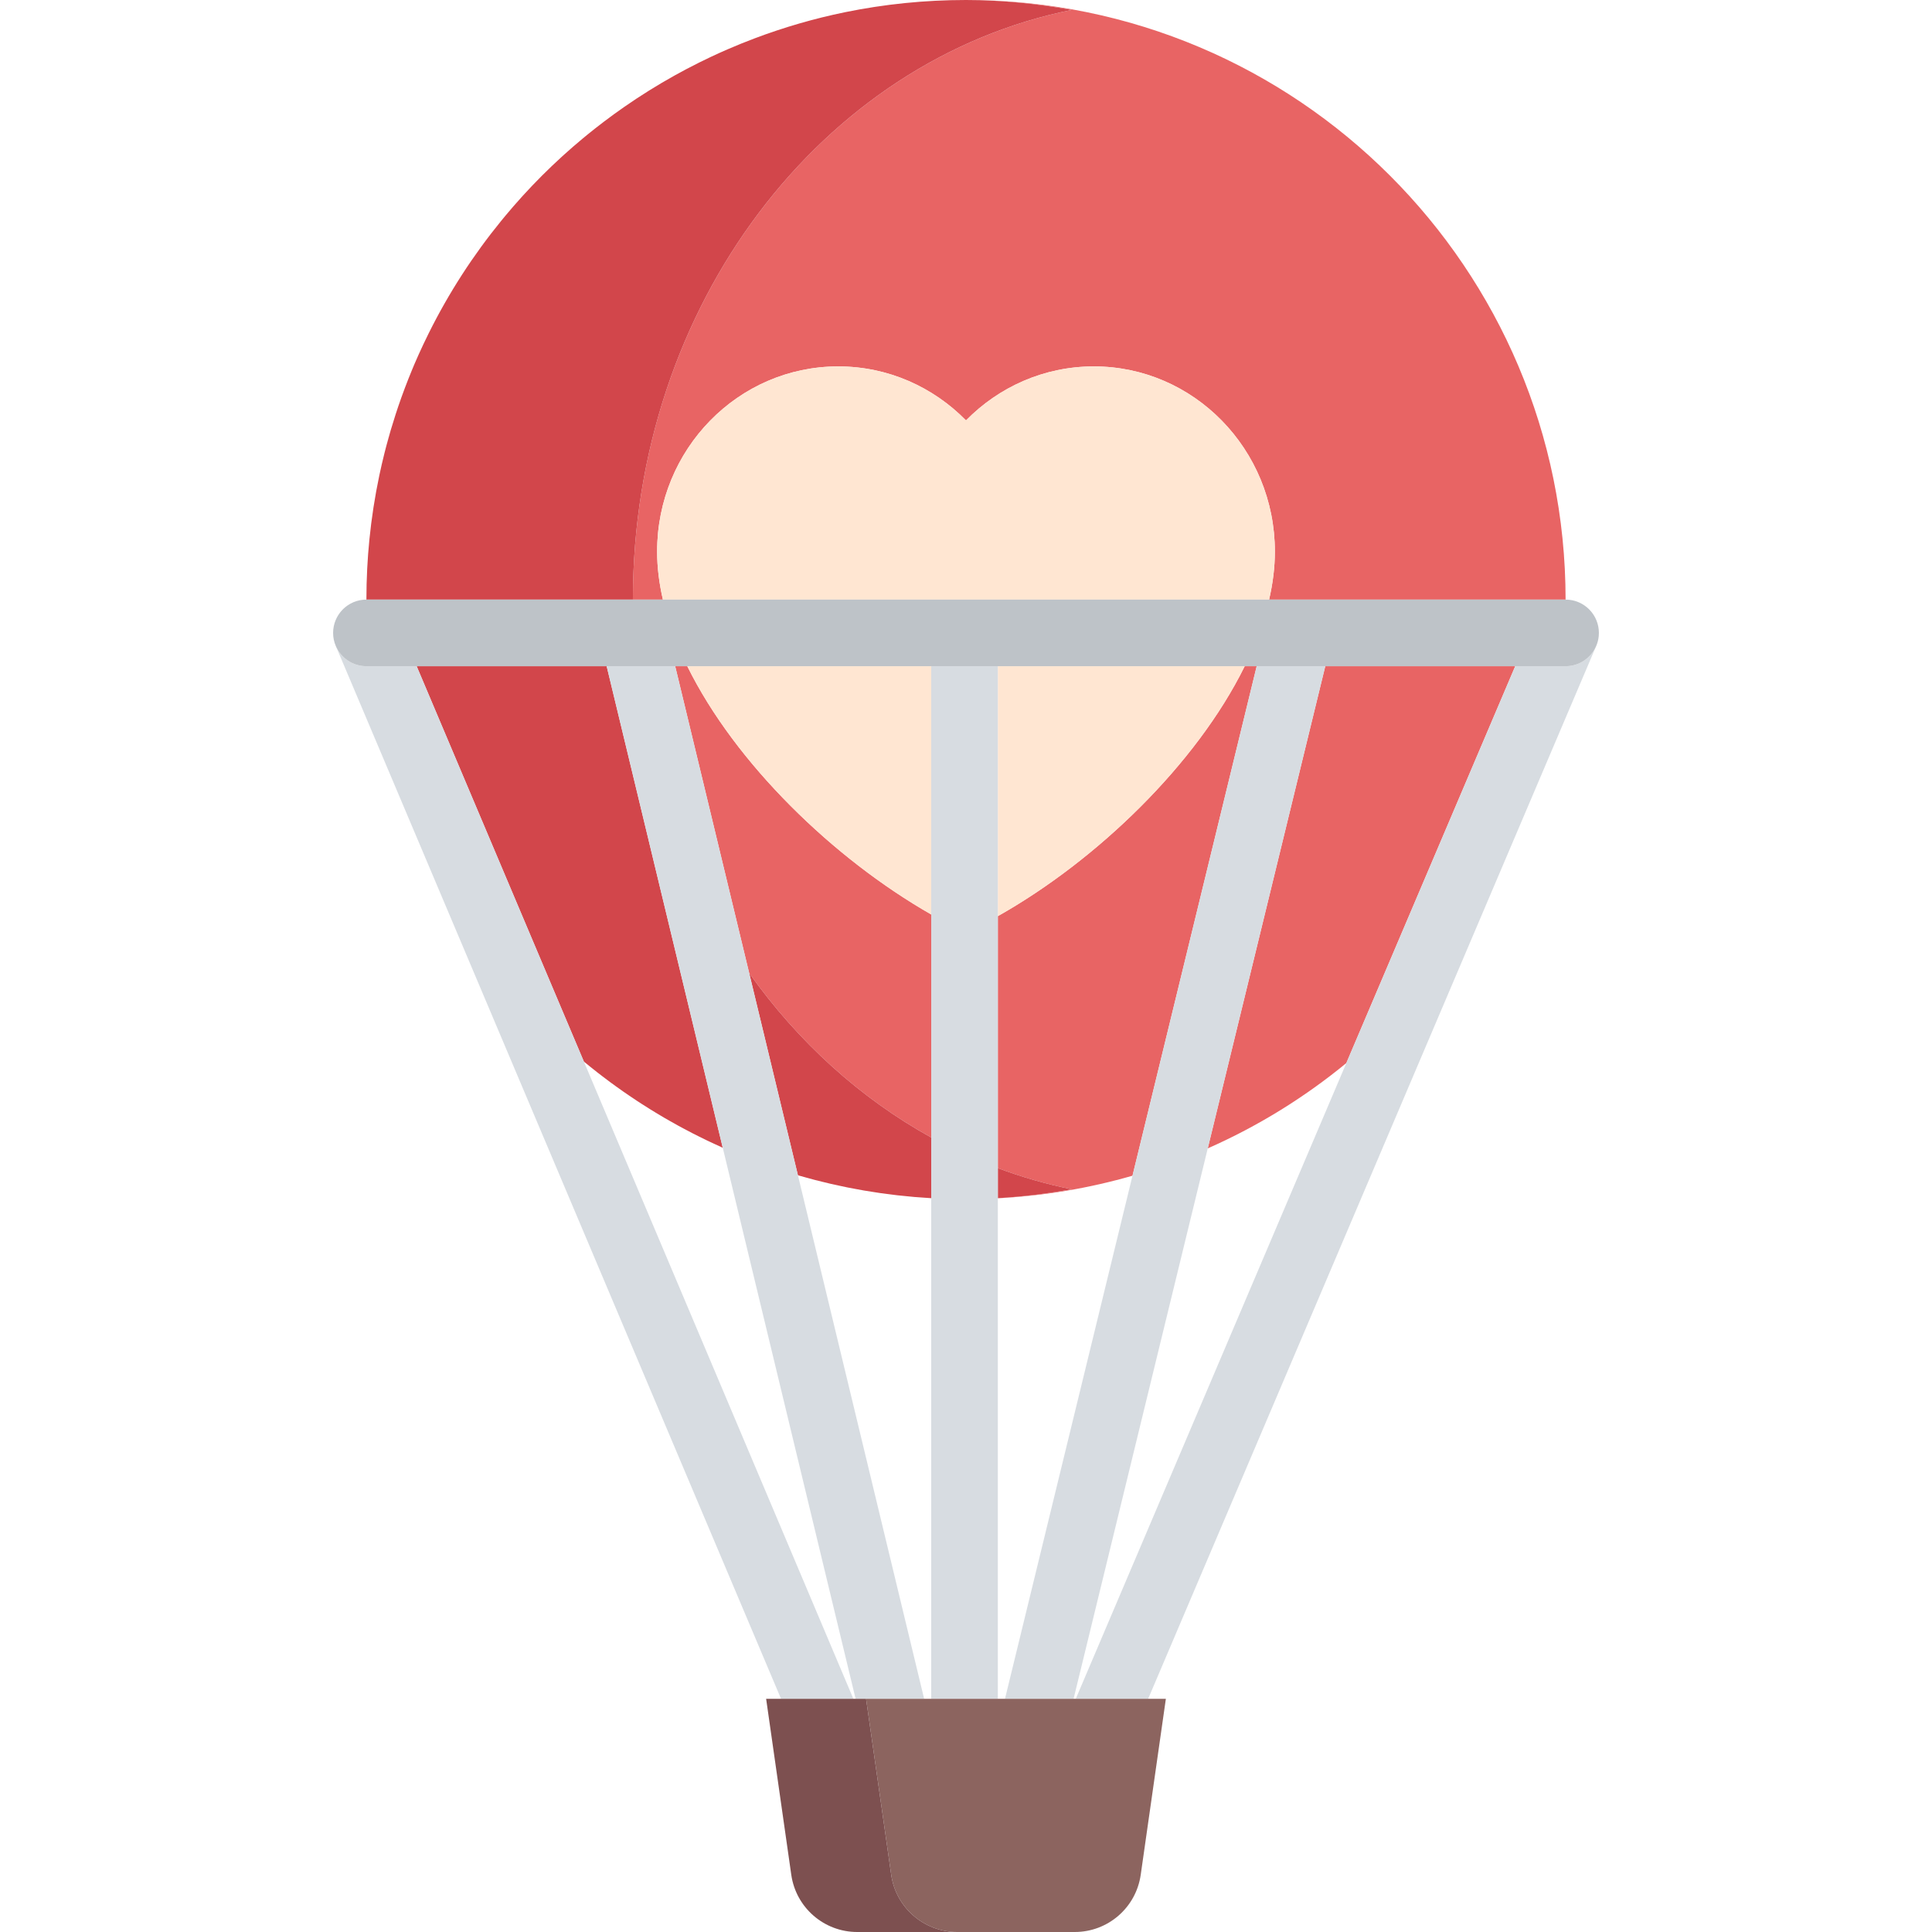
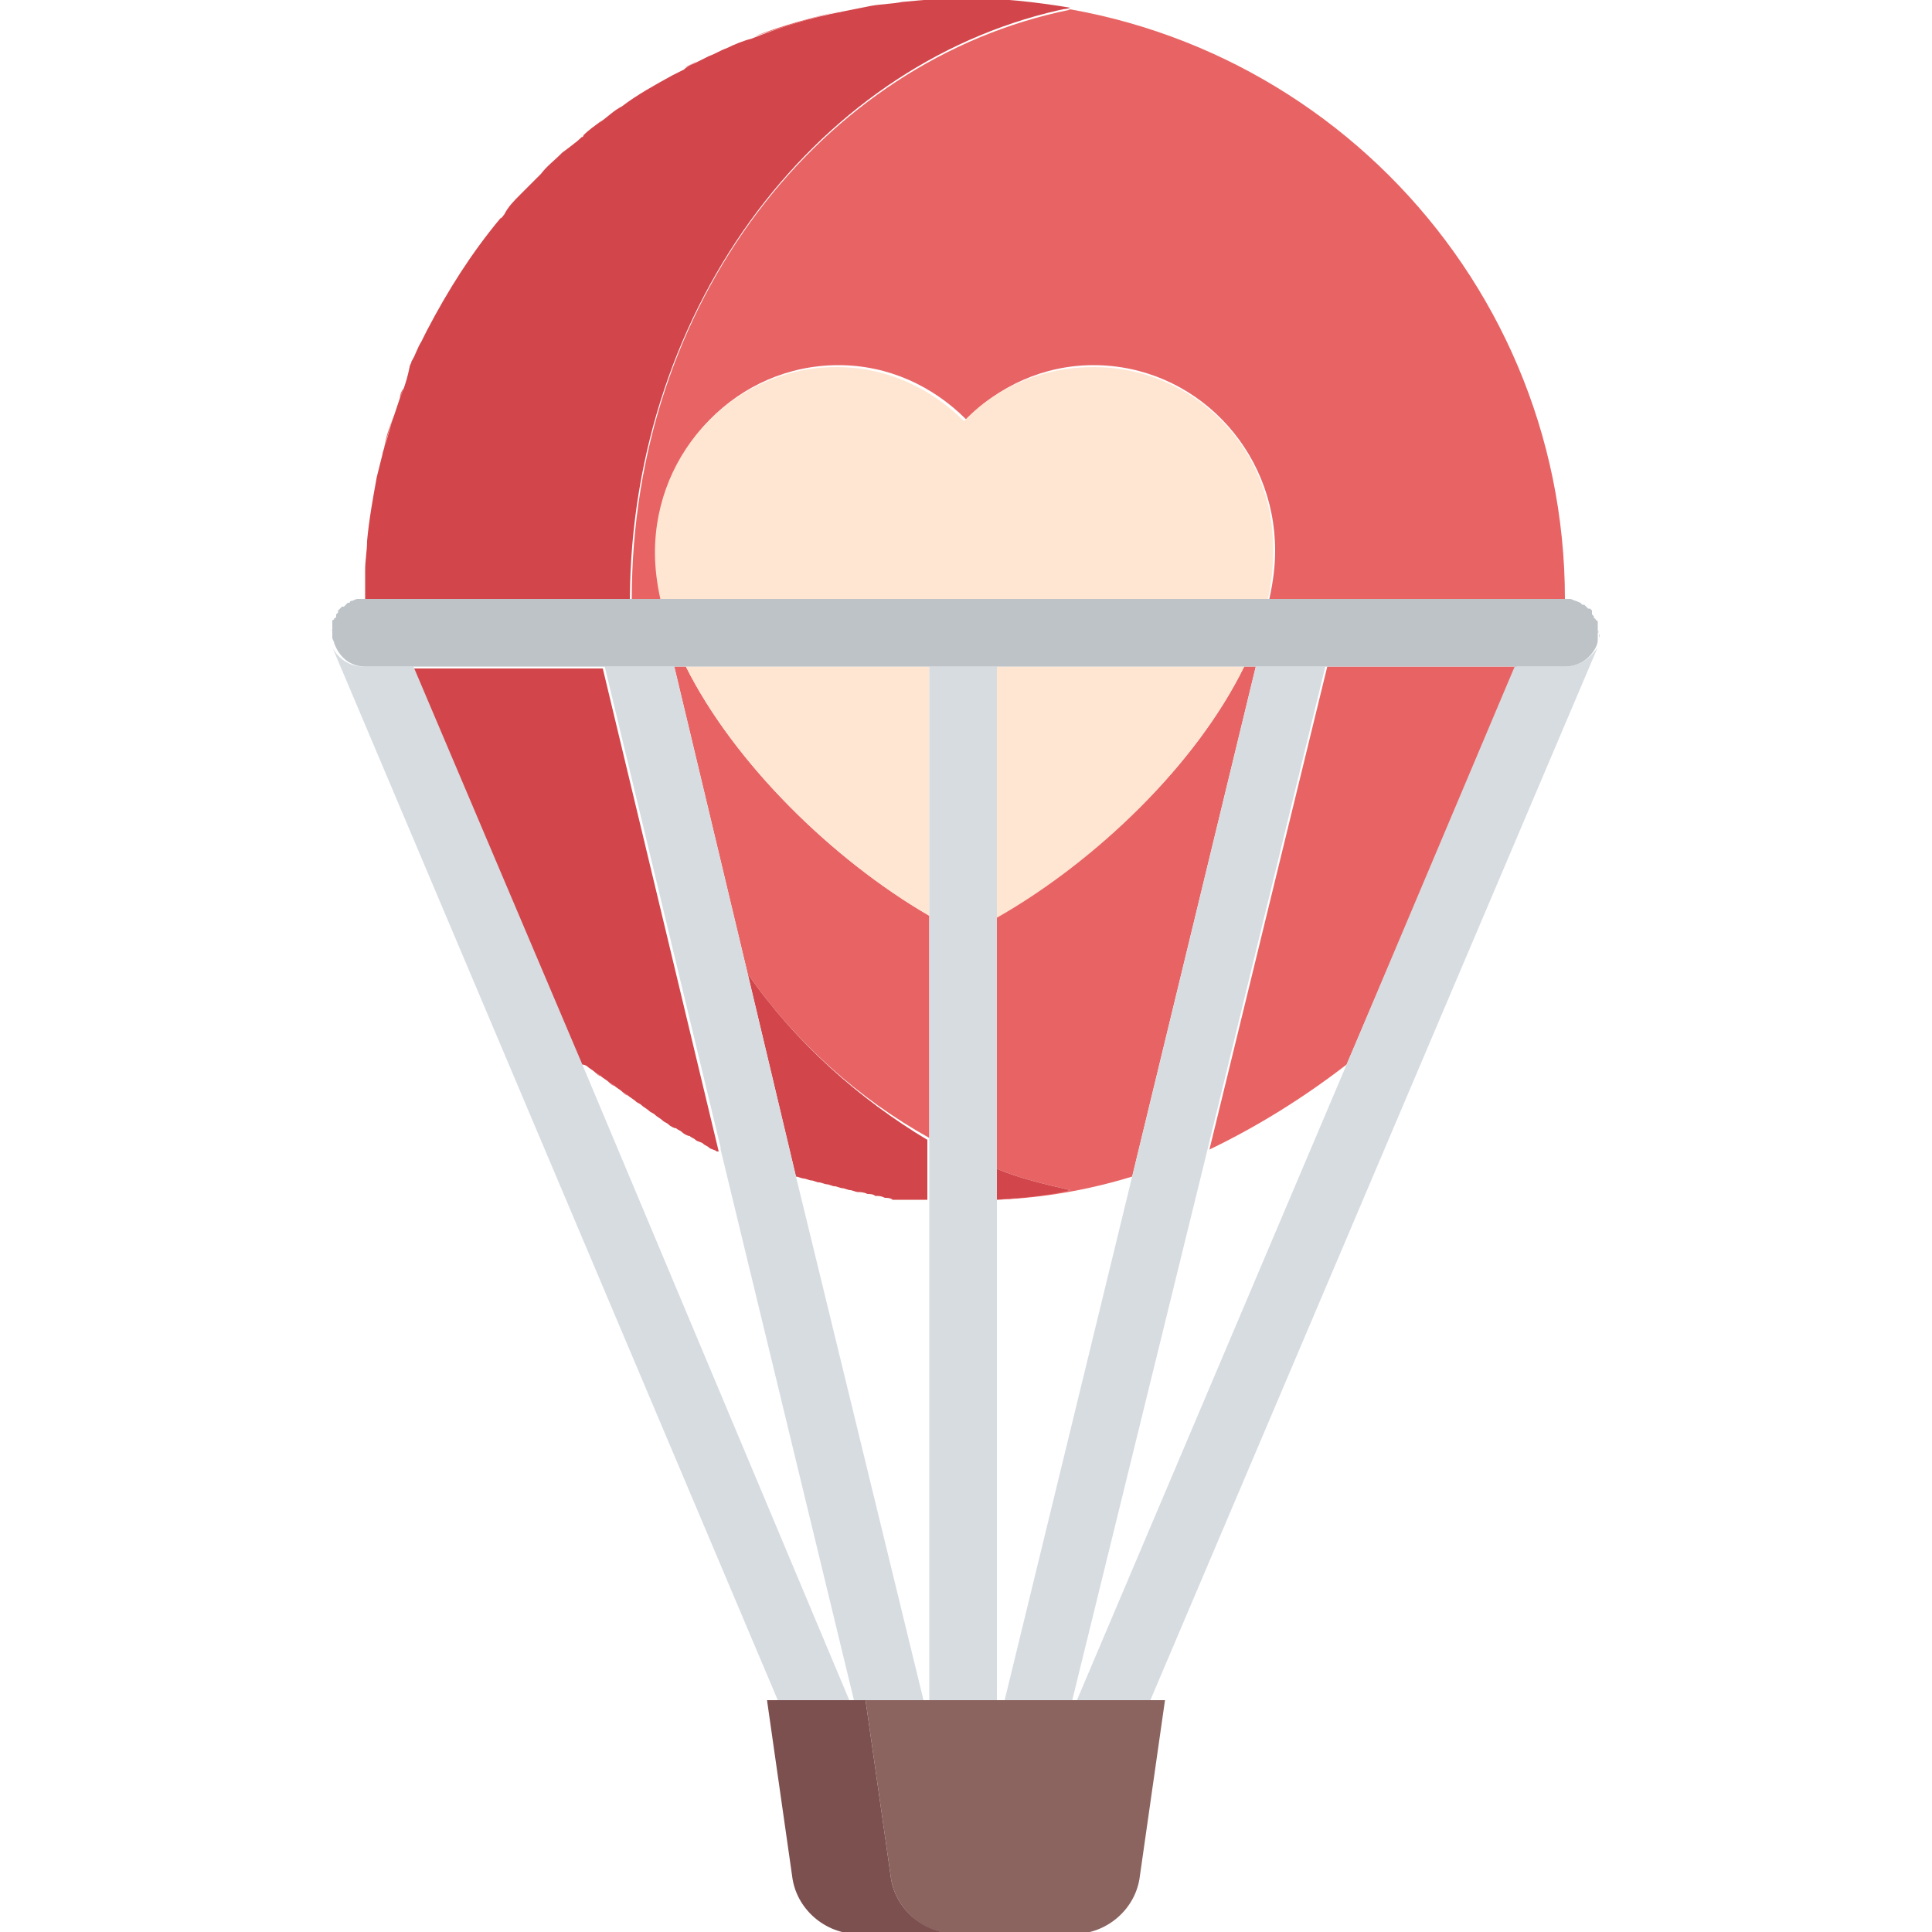
- <svg xmlns="http://www.w3.org/2000/svg" version="1.1" id="Capa_1" x="0px" y="0px" viewBox="0 0 464 464" style="enable-background:new 0 0 464 464;" xml:space="preserve">
+ <svg xmlns="http://www.w3.org/2000/svg" version="1.1" id="Calque_1" x="0px" y="0px" viewBox="0 0 100 100" style="enable-background:new 0 0 100 100;" xml:space="preserve">
+   <style type="text/css">
+ 	.st0{fill:#010002;}
+ 	.st1{fill:#E86464;}
+ 	.st2{fill:#FFE6D2;}
+ 	.st3{fill:#D2464B;}
+ 	.st4{fill:#D7DCE1;}
+ 	.st5{fill:#8C645F;}
+ 	.st6{fill:#7D5050;}
+ 	.st7{fill:#BEC3C8;}
+ </style>
  <g>
-     <path style="fill:#E86464;" d="M98.906,88.953c0.194-0.469,0.387-0.94,0.586-1.406C99.293,88.014,99.1,88.484,98.906,88.953z" />
-     <path style="fill:#E86464;" d="M96.392,95.471c0.27-0.755,0.547-1.506,0.83-2.255C96.939,93.965,96.662,94.716,96.392,95.471z" />
-     <path style="fill:#E86464;" d="M92.785,107.083c0.679-2.569,1.43-5.109,2.246-7.619C94.215,101.974,93.465,104.514,92.785,107.083z   " />
-     <path style="fill:#E86464;" d="M101.662,82.721c0.43-0.913,0.87-1.821,1.319-2.724C102.533,80.9,102.093,81.808,101.662,82.721z" />
-     <path style="fill:#E86464;" d="M91.092,114.217c0.378-1.799,0.791-3.585,1.236-5.359C91.882,110.632,91.47,112.418,91.092,114.217z   " />
-     <path style="fill:#E86464;" d="M125.117,47.506c0.155-0.172,0.31-0.345,0.466-0.516C125.427,47.161,125.273,47.334,125.117,47.506z   " />
-     <path style="fill:#E86464;" d="M120.359,53.053c0.309-0.379,0.619-0.757,0.932-1.133C120.978,52.296,120.668,52.674,120.359,53.053   z" />
-     <path style="fill:#E86464;" d="M130.119,42.236c0.02-0.02,0.039-0.04,0.058-0.06C130.157,42.196,130.138,42.217,130.119,42.236z" />
-     <path style="fill:#E86464;" d="M130.237,42.118c1.549-1.548,3.135-3.059,4.754-4.535C133.372,39.059,131.786,40.571,130.237,42.118   z" />
-     <path style="fill:#E86464;" d="M88.188,136.59c0.119-2.345,0.298-4.675,0.527-6.99C88.485,131.915,88.306,134.244,88.188,136.59z" />
-     <path style="fill:#E86464;" d="M193.706,282.837c-0.617-0.17-1.236-0.335-1.85-0.513   C192.47,282.502,193.089,282.667,193.706,282.837z" />
-     <path style="fill:#E86464;" d="M223.649,273.185V219.63c-23.427-13.384-47.053-36.233-58.584-59.63h-2.907l17.766,73.69   C191.671,250.218,206.591,263.769,223.649,273.185z" />
-     <path style="fill:#E86464;" d="M160.89,269.227c-0.475-0.271-0.952-0.54-1.424-0.815   C159.938,268.687,160.414,268.956,160.89,269.227z" />
-     <path style="fill:#E86464;" d="M164.32,271.118c-0.49-0.261-0.981-0.521-1.467-0.788   C163.339,270.597,163.83,270.856,164.32,271.118z" />
-     <path style="fill:#E86464;" d="M171.357,274.628c-0.522-0.243-1.045-0.483-1.563-0.731   C170.312,274.145,170.835,274.385,171.357,274.628z" />
-     <path style="fill:#E86464;" d="M201.546,284.758c-0.656-0.141-1.314-0.277-1.966-0.427   C200.232,284.481,200.89,284.617,201.546,284.758z" />
-     <path style="fill:#E86464;" d="M173.582,275.651l-0.002-0.007c-0.078-0.035-0.157-0.068-0.235-0.102   C173.424,275.577,173.503,275.615,173.582,275.651z" />
-     <path style="fill:#E86464;" d="M152,144c0.016,0,0.032,0,0.048,0h7.157c-0.903-3.902-1.387-7.763-1.387-11.538   c0-24.555,19.469-44.462,43.486-44.462c11.982,0,22.83,4.958,30.696,12.973C239.866,92.958,250.714,88,262.696,88   c24.017,0,43.486,19.906,43.486,44.462c0,3.776-0.483,7.636-1.387,11.538h71.082c0.041-0.001,0.082-0.006,0.123-0.006   C375.997,64.468,311.527,0,232,0c8.687,0,17.149,0.901,25.412,2.375C197.512,14.395,152,73.157,152,144z" />
-     <path style="fill:#E86464;" d="M197.604,283.851c-0.636-0.156-1.275-0.307-1.908-0.471   C196.33,283.544,196.968,283.695,197.604,283.851z" />
-     <path style="fill:#E86464;" d="M167.809,272.919c-0.505-0.252-1.011-0.502-1.513-0.76   C166.798,272.417,167.304,272.667,167.809,272.919z" />
-     <path style="fill:#E86464;" d="M135.506,37.117c1.445-1.305,2.917-2.58,4.415-3.827C138.424,34.537,136.951,35.812,135.506,37.117z   " />
-     <path style="fill:#E86464;" d="M205.533,285.558c-0.677-0.126-1.355-0.246-2.028-0.381   C204.178,285.312,204.857,285.432,205.533,285.558z" />
-     <path style="fill:#E86464;" d="M141.596,256.069c-0.393-0.318-0.787-0.636-1.177-0.958   C140.809,255.433,141.203,255.751,141.596,256.069z" />
-     <path style="fill:#E86464;" d="M144.652,258.47c-0.407-0.312-0.815-0.623-1.219-0.938   C143.837,257.847,144.244,258.158,144.652,258.47z" />
-     <path style="fill:#E86464;" d="M157.521,267.248c-0.463-0.28-0.926-0.559-1.385-0.844   C156.595,266.689,157.058,266.968,157.521,267.248z" />
-     <path style="fill:#E86464;" d="M222.007,287.644c-0.808-0.055-1.617-0.105-2.421-0.174   C220.39,287.54,221.199,287.589,222.007,287.644z" />
-     <path style="fill:#E86464;" d="M323.341,255.312L363.903,160h-45.617l-28.228,115.803   C302.109,270.486,313.294,263.568,323.341,255.312z" />
-     <path style="fill:#E86464;" d="M217.775,287.292c-0.755-0.074-1.511-0.142-2.263-0.228   C216.264,287.15,217.02,287.218,217.775,287.292z" />
-     <path style="fill:#E86464;" d="M147.771,260.788c-0.419-0.303-0.839-0.606-1.255-0.913   C146.932,260.182,147.351,260.485,147.771,260.788z" />
-     <path style="fill:#E86464;" d="M154.206,265.178c-0.446-0.287-0.893-0.573-1.336-0.865   C153.313,264.605,153.76,264.891,154.206,265.178z" />
-     <path style="fill:#E86464;" d="M150.955,263.024c-0.432-0.295-0.864-0.589-1.293-0.888   C150.09,262.435,150.523,262.729,150.955,263.024z" />
-     <path style="fill:#E86464;" d="M239.649,220.026v60.521c5.752,2.148,11.682,3.858,17.763,5.078   c-5.818,1.038-11.738,1.783-17.763,2.138v0.02c11.164-0.585,21.991-2.433,32.338-5.419L301.814,160h-2.879   C287.289,183.632,263.304,206.701,239.649,220.026z" />
-     <path style="fill:#E86464;" d="M210.07,1.659c2.383-0.364,4.786-0.67,7.207-0.916C214.857,0.989,212.454,1.295,210.07,1.659z" />
-     <path style="fill:#E86464;" d="M181.238,9.213c7.005-2.64,14.265-4.758,21.741-6.288C195.503,4.455,188.243,6.574,181.238,9.213z" />
-     <path style="fill:#E86464;" d="M164.818,16.612c1.052-0.556,2.112-1.099,3.18-1.63C166.93,15.512,165.87,16.055,164.818,16.612z" />
-     <path style="fill:#E86464;" d="M149.901,25.693c3.904-2.714,7.948-5.24,12.121-7.564C157.849,20.454,153.805,22.979,149.901,25.693   z" />
-     <path style="fill:#E86464;" d="M170.722,13.662c1.313-0.618,2.637-1.217,3.971-1.797C173.358,12.445,172.035,13.044,170.722,13.662   z" />
-     <path style="fill:#E86464;" d="M213.632,286.825c-0.72-0.092-1.442-0.177-2.158-0.279   C212.19,286.648,212.912,286.733,213.632,286.825z" />
-     <path style="fill:#E86464;" d="M141.054,32.358c1.299-1.059,2.617-2.096,3.953-3.11C143.671,30.263,142.353,31.299,141.054,32.358z   " />
-     <path style="fill:#E86464;" d="M209.556,286.246c-0.696-0.109-1.394-0.212-2.087-0.331   C208.162,286.035,208.86,286.137,209.556,286.246z" />
-     <path style="fill:#FFE6D2;" d="M298.935,160h-59.287v60.026C263.304,206.701,287.289,183.632,298.935,160z" />
-     <path style="fill:#FFE6D2;" d="M223.649,219.63V160h-58.584C176.596,183.398,200.222,206.247,223.649,219.63z" />
-     <path style="fill:#FFE6D2;" d="M262.696,88c-11.982,0-22.83,4.958-30.696,12.973C224.135,92.958,213.287,88,201.304,88   c-24.017,0-43.486,19.906-43.486,44.462c0,3.776,0.483,7.636,1.387,11.538h145.59c0.903-3.902,1.387-7.763,1.387-11.538   C306.182,107.906,286.713,88,262.696,88z" />
-     <path style="fill:#D2464B;" d="M179.924,233.69l11.711,48.573c0.073,0.021,0.148,0.04,0.221,0.061   c0.614,0.178,1.233,0.343,1.85,0.513c0.663,0.182,1.324,0.37,1.991,0.543c0.633,0.165,1.271,0.315,1.908,0.471   c0.658,0.161,1.314,0.328,1.975,0.48c0.653,0.15,1.311,0.286,1.966,0.427c0.653,0.141,1.303,0.287,1.959,0.419   c0.673,0.135,1.352,0.255,2.028,0.381c0.645,0.12,1.288,0.246,1.936,0.358c0.693,0.119,1.391,0.222,2.087,0.331   c0.639,0.1,1.275,0.207,1.917,0.299c0.716,0.102,1.438,0.188,2.158,0.279c0.627,0.08,1.251,0.168,1.881,0.24   c0.751,0.086,1.508,0.154,2.263,0.228c0.604,0.059,1.205,0.127,1.811,0.179c0.804,0.069,1.613,0.118,2.421,0.174   c0.548,0.038,1.093,0.086,1.642,0.117v-14.576C206.591,263.769,191.671,250.218,179.924,233.69z" />
-     <path style="fill:#D2464B;" d="M239.649,280.547v7.216c6.025-0.355,11.945-1.1,17.763-2.138   C251.331,284.405,245.401,282.695,239.649,280.547z" />
-     <path style="fill:#D2464B;" d="M141.596,256.069c0.609,0.492,1.22,0.981,1.837,1.463c0.404,0.316,0.811,0.627,1.219,0.938   c0.618,0.472,1.238,0.942,1.864,1.405c0.416,0.307,0.836,0.61,1.255,0.913c0.627,0.453,1.256,0.905,1.891,1.348   c0.429,0.299,0.861,0.593,1.293,0.888c0.636,0.434,1.272,0.865,1.915,1.289c0.443,0.292,0.89,0.578,1.336,0.865   c0.641,0.412,1.282,0.823,1.93,1.225c0.459,0.285,0.922,0.564,1.385,0.844c0.646,0.391,1.293,0.782,1.945,1.163   c0.472,0.276,0.948,0.545,1.424,0.815c0.652,0.371,1.305,0.742,1.963,1.103c0.487,0.267,0.978,0.526,1.467,0.788   c0.657,0.35,1.313,0.701,1.976,1.042c0.502,0.258,1.008,0.508,1.513,0.76c0.66,0.329,1.319,0.659,1.984,0.978   c0.518,0.249,1.041,0.489,1.563,0.731c0.661,0.308,1.322,0.616,1.988,0.914c0.078,0.035,0.157,0.067,0.235,0.102L145.7,160h-45.631   l40.157,94.954c0.064,0.053,0.129,0.105,0.194,0.158C140.809,255.433,141.203,255.751,141.596,256.069z" />
-     <path style="fill:#D2464B;" d="M151.69,144c0.104-0.005,0.207,0,0.31,0c0-70.843,45.512-129.605,105.412-141.625   C249.149,0.901,240.687,0,232,0c-4.971,0-9.882,0.252-14.723,0.743c-2.42,0.246-4.823,0.552-7.207,0.916s-4.748,0.787-7.091,1.266   c-7.476,1.53-14.736,3.648-21.741,6.288c-2.208,0.832-4.39,1.717-6.545,2.652c-1.334,0.579-2.658,1.178-3.971,1.797   c-0.914,0.43-1.821,0.87-2.724,1.319c-1.068,0.531-2.128,1.074-3.18,1.63c-0.938,0.496-1.87,1.001-2.796,1.517   c-4.172,2.325-8.217,4.85-12.121,7.564c-1.657,1.152-3.289,2.336-4.894,3.555c-1.336,1.014-2.654,2.051-3.953,3.11   c-0.379,0.309-0.757,0.619-1.133,0.932c-1.497,1.247-2.97,2.522-4.415,3.827c-0.172,0.155-0.345,0.31-0.516,0.466   c-1.618,1.476-3.204,2.987-4.754,4.535c-0.02,0.02-0.04,0.039-0.06,0.058c-0.02,0.02-0.039,0.04-0.058,0.06   c-1.548,1.549-3.059,3.135-4.535,4.754c-0.156,0.171-0.311,0.344-0.466,0.516c-1.305,1.445-2.58,2.917-3.827,4.415   c-0.313,0.376-0.623,0.754-0.932,1.133c-6.743,8.268-12.583,17.299-17.377,26.944c-0.449,0.903-0.889,1.811-1.319,2.724   c-0.751,1.594-1.477,3.201-2.17,4.826c-0.199,0.467-0.392,0.937-0.586,1.406c-0.584,1.41-1.145,2.831-1.684,4.263   c-0.282,0.749-0.56,1.5-0.83,2.255c-0.473,1.322-0.926,2.653-1.361,3.993c-0.816,2.51-1.566,5.05-2.246,7.619   c-0.156,0.59-0.309,1.182-0.458,1.775c-0.445,1.774-0.857,3.56-1.236,5.359c-1.059,5.036-1.859,10.168-2.377,15.383   c-0.23,2.314-0.408,4.644-0.527,6.99c-0.124,2.453-0.187,4.922-0.187,7.406c0.026,0,0.051,0.003,0.077,0.004H151.69z" />
-     <polygon style="fill:#D7DCE1;" points="239.649,287.763 239.649,280.547 239.649,220.026 239.649,160 223.649,160 223.649,219.63    223.649,273.185 223.649,287.761 223.649,408 239.649,408 239.649,287.783  " />
-     <polygon style="fill:#D7DCE1;" points="179.924,233.69 162.158,160 145.7,160 173.581,275.644 173.582,275.651 205.49,408 208,408    221.949,408 191.635,282.263  " />
-     <path style="fill:#D7DCE1;" d="M151.69,144h0.358c-0.016,0-0.032-0.001-0.048,0C151.897,144,151.794,143.995,151.69,144z" />
-     <polygon style="fill:#D7DCE1;" points="318.286,160 301.814,160 271.987,282.364 241.362,408 257.835,408 290.059,275.803  " />
-     <path style="fill:#D7DCE1;" d="M80.539,149.13c0.02-0.052,0.037-0.106,0.058-0.158C80.576,149.024,80.559,149.078,80.539,149.13z" />
-     <path style="fill:#D7DCE1;" d="M140.226,254.954L100.069,160H88c-3.291,0-6.115-1.987-7.344-4.827L187.58,408h17.371   L140.226,254.954z" />
-     <path style="fill:#D7DCE1;" d="M84.077,145.032c0.025-0.014,0.049-0.031,0.074-0.045C84.125,145.001,84.102,145.018,84.077,145.032   z" />
-     <path style="fill:#D7DCE1;" d="M80.158,153.585c-0.039-0.195-0.066-0.394-0.091-0.594   C80.093,153.189,80.118,153.387,80.158,153.585z" />
-     <path style="fill:#D7DCE1;" d="M80.288,149.901c0.018-0.068,0.032-0.137,0.052-0.203C80.32,149.765,80.306,149.833,80.288,149.901z   " />
-     <path style="fill:#D7DCE1;" d="M85.652,144.351c0.004-0.001,0.009-0.002,0.013-0.003C85.661,144.349,85.657,144.35,85.652,144.351z   " />
-     <path style="fill:#D7DCE1;" d="M80.041,151.199c-0.054,0.532-0.055,1.073,0.001,1.615C80.014,152.546,80,152.275,80,152   C80,151.729,80.014,151.462,80.041,151.199z" />
-     <path style="fill:#D7DCE1;" d="M80.837,148.452c0.031-0.062,0.057-0.125,0.089-0.186C80.894,148.327,80.868,148.391,80.837,148.452   z" />
-     <path style="fill:#D7DCE1;" d="M81.574,147.248c0.072-0.097,0.141-0.197,0.217-0.29C81.715,147.051,81.646,147.15,81.574,147.248z" />
-     <path style="fill:#D7DCE1;" d="M80.087,150.886c0.021-0.149,0.039-0.3,0.068-0.447C80.125,150.587,80.108,150.737,80.087,150.886z" />
-     <path style="fill:#D7DCE1;" d="M81.181,147.83c0.049-0.079,0.094-0.161,0.145-0.239C81.275,147.669,81.23,147.75,81.181,147.83z" />
-     <path style="fill:#D7DCE1;" d="M82.549,146.155c0.109-0.102,0.217-0.206,0.332-0.302C82.766,145.949,82.659,146.053,82.549,146.155   z" />
-     <path style="fill:#D7DCE1;" d="M83.192,145.616c0.1-0.076,0.198-0.155,0.302-0.226C83.389,145.461,83.292,145.541,83.192,145.616z" />
-     <path style="fill:#D7DCE1;" d="M82.024,146.694c0.095-0.107,0.188-0.216,0.289-0.318C82.212,146.478,82.119,146.586,82.024,146.694   z" />
-     <path style="fill:#D7DCE1;" d="M88.077,144c-0.026,0-0.051-0.004-0.077-0.004c-0.531,0-1.065,0.054-1.598,0.164   c0.516-0.104,1.05-0.16,1.598-0.16H88.077z" />
-     <path style="fill:#D7DCE1;" d="M380.517,145.398c0.098,0.067,0.191,0.142,0.286,0.214   C380.708,145.54,380.616,145.466,380.517,145.398z" />
-     <path style="fill:#D7DCE1;" d="M383.848,150.455c0.022,0.112,0.035,0.226,0.052,0.339   C383.882,150.681,383.87,150.567,383.848,150.455z" />
-     <path style="fill:#D7DCE1;" d="M383.408,148.984c0.022,0.054,0.039,0.11,0.06,0.164   C383.447,149.094,383.43,149.038,383.408,148.984z" />
-     <path style="fill:#D7DCE1;" d="M379.864,144.996c0.023,0.013,0.045,0.028,0.068,0.041   C379.909,145.024,379.888,145.009,379.864,144.996z" />
-     <path style="fill:#D7DCE1;" d="M384,152.002c0,0.274-0.014,0.545-0.041,0.812C383.987,152.542,384,152.272,384,152.002z" />
-     <path style="fill:#D7DCE1;" d="M383.664,149.712c0.019,0.063,0.032,0.129,0.05,0.193   C383.696,149.841,383.683,149.776,383.664,149.712z" />
-     <path style="fill:#D7DCE1;" d="M381.127,145.86c0.112,0.094,0.217,0.195,0.324,0.294   C381.344,146.055,381.239,145.954,381.127,145.86z" />
-     <path style="fill:#D7DCE1;" d="M382.679,147.6c0.053,0.08,0.099,0.164,0.149,0.246C382.779,147.764,382.732,147.68,382.679,147.6z" />
-     <path style="fill:#D7DCE1;" d="M381.694,146.382c0.101,0.102,0.194,0.211,0.289,0.318   C381.888,146.593,381.795,146.484,381.694,146.382z" />
-     <path style="fill:#D7DCE1;" d="M383.961,151.216c0.024,0.244,0.036,0.491,0.037,0.74   C383.997,151.708,383.985,151.461,383.961,151.216z" />
-     <path style="fill:#D7DCE1;" d="M376,160h-12.097l-40.562,95.312L258.361,408h17.385l107.587-252.804   C382.099,158.024,379.282,160,376,160z" />
-     <path style="fill:#D7DCE1;" d="M382.214,146.964c0.078,0.095,0.148,0.197,0.221,0.296   C382.362,147.16,382.291,147.06,382.214,146.964z" />
-     <path style="fill:#D7DCE1;" d="M383.079,148.277c0.033,0.063,0.062,0.13,0.093,0.194   C383.141,148.406,383.112,148.341,383.079,148.277z" />
-     <path style="fill:#D7DCE1;" d="M376,144c0.55,0,1.088,0.056,1.607,0.162c-0.535-0.112-1.073-0.167-1.607-0.167   c-0.041,0-0.082,0.005-0.123,0.006H376z" />
-     <path style="fill:#8C645F;" d="M190.038,450.263L184,408L190.038,450.263c1.126,7.882,7.877,13.737,15.839,13.737h0   C197.915,464,191.164,458.145,190.038,450.263z" />
-     <path style="fill:#8C645F;" d="M258.361,408h-0.526h-16.472h-1.714h-16h-1.699H208l6.038,42.263   c1.126,7.882,7.877,13.737,15.839,13.737h28.246c7.962,0,14.713-5.855,15.839-13.737L280,408h-4.254H258.361z" />
-     <path style="fill:#7D5050;" d="M214.038,450.263L208,408h-2.51h-0.54H187.58H184l6.038,42.263   c1.126,7.882,7.877,13.737,15.839,13.737h24C221.915,464,215.164,458.145,214.038,450.263z" />
-     <path style="fill:#BEC3C8;" d="M88,160h12.069H145.7h16.459h2.907h58.584h16h59.287h2.879h16.472h45.617H376   c3.282,0,6.099-1.976,7.332-4.804c0.324-0.743,0.542-1.542,0.626-2.383c0.027-0.267,0.041-0.538,0.041-0.812   c0-0.001,0-0.001,0-0.002c0-0.015-0.002-0.029-0.002-0.044c-0.001-0.25-0.014-0.497-0.037-0.74   c-0.014-0.143-0.04-0.281-0.061-0.422c-0.017-0.113-0.03-0.228-0.052-0.339c-0.036-0.187-0.085-0.368-0.134-0.55   c-0.017-0.064-0.031-0.13-0.05-0.193c-0.057-0.192-0.125-0.378-0.196-0.563c-0.021-0.054-0.038-0.11-0.06-0.164   c-0.071-0.175-0.153-0.345-0.236-0.513c-0.032-0.064-0.06-0.131-0.093-0.194c-0.078-0.148-0.164-0.29-0.251-0.431   c-0.05-0.082-0.097-0.166-0.149-0.246c-0.077-0.117-0.161-0.228-0.244-0.34c-0.073-0.099-0.144-0.2-0.221-0.296   c-0.074-0.091-0.154-0.176-0.231-0.264c-0.095-0.107-0.188-0.216-0.289-0.318c-0.078-0.079-0.162-0.152-0.243-0.228   c-0.107-0.1-0.212-0.201-0.324-0.294c-0.104-0.087-0.215-0.167-0.324-0.248c-0.095-0.072-0.188-0.146-0.286-0.214   c-0.189-0.129-0.385-0.248-0.585-0.361c-0.023-0.013-0.045-0.028-0.068-0.041c-0.696-0.385-1.454-0.671-2.257-0.834   C377.088,144.056,376.551,144,376,144h-0.123h-71.082h-145.59h-7.157h-0.358H88.077H88c-0.547,0-1.081,0.056-1.598,0.16   c-0.25,0.051-0.496,0.115-0.737,0.188c-0.004,0.001-0.009,0.002-0.013,0.003c-0.526,0.161-1.028,0.375-1.502,0.635   c-0.025,0.014-0.049,0.031-0.074,0.045c-0.199,0.112-0.395,0.23-0.583,0.359c-0.104,0.071-0.202,0.15-0.302,0.226   c-0.104,0.078-0.211,0.154-0.31,0.237c-0.115,0.096-0.223,0.2-0.332,0.302c-0.079,0.074-0.161,0.144-0.237,0.221   c-0.101,0.102-0.194,0.211-0.289,0.318c-0.078,0.088-0.158,0.173-0.232,0.264c-0.076,0.094-0.145,0.193-0.217,0.29   c-0.084,0.114-0.17,0.226-0.248,0.344c-0.051,0.078-0.096,0.159-0.145,0.239c-0.088,0.144-0.176,0.287-0.255,0.436   c-0.032,0.061-0.059,0.124-0.089,0.186c-0.085,0.171-0.168,0.342-0.24,0.52c-0.021,0.052-0.038,0.106-0.058,0.158   c-0.072,0.187-0.141,0.374-0.199,0.568c-0.02,0.067-0.034,0.136-0.052,0.203c-0.048,0.178-0.097,0.355-0.133,0.538   c-0.029,0.147-0.047,0.297-0.068,0.447c-0.015,0.105-0.035,0.207-0.046,0.313C80.014,151.462,80,151.729,80,152   c0,0.275,0.014,0.546,0.041,0.813c0.006,0.06,0.019,0.118,0.026,0.177c0.025,0.2,0.051,0.399,0.091,0.594   c0.111,0.552,0.28,1.083,0.498,1.588C81.885,158.013,84.709,160,88,160z" />
+     <g>
+       <path class="st0" d="M31.5,83.3" />
+       <path class="st0" d="M0,74" />
+       <path class="st0" d="M97.4,2.5" />
+       <path class="st0" d="M100.2,10.7" />
+     </g>
  </g>
  <g>
- </g>
-   <g>
- </g>
-   <g>
- </g>
-   <g>
- </g>
-   <g>
- </g>
-   <g>
- </g>
-   <g>
- </g>
-   <g>
- </g>
-   <g>
- </g>
-   <g>
- </g>
-   <g>
- </g>
-   <g>
- </g>
-   <g>
- </g>
-   <g>
- </g>
-   <g>
- </g>
+     <path class="st1" d="M21.2,19.2c0-0.1,0.1-0.2,0.1-0.3C21.3,19,21.3,19.1,21.2,19.2z" />
+     <path class="st1" d="M20.7,20.6c0.1-0.2,0.1-0.3,0.2-0.5C20.8,20.2,20.7,20.4,20.7,20.6z" />
+     <path class="st1" d="M19.9,23.1c0.1-0.6,0.3-1.1,0.5-1.6C20.2,22,20.1,22.5,19.9,23.1z" />
+     <path class="st1" d="M21.8,17.8c0.1-0.2,0.2-0.4,0.3-0.6C22,17.4,21.9,17.6,21.8,17.8z" />
+     <path class="st1" d="M19.5,24.6c0.1-0.4,0.2-0.8,0.3-1.2C19.7,23.8,19.6,24.2,19.5,24.6z" />
+     <path class="st1" d="M26.9,10.2l0.1-0.1C26.9,10.1,26.9,10.2,26.9,10.2z" />
+     <path class="st1" d="M25.9,11.4c0.1-0.1,0.1-0.2,0.2-0.2C26,11.2,25.9,11.3,25.9,11.4z" />
+     <path class="st1" d="M28,9.1L28,9.1L28,9.1z" />
+     <path class="st1" d="M28,9.1c0.3-0.3,0.7-0.7,1-1C28.7,8.4,28.3,8.7,28,9.1z" />
+     <path class="st1" d="M18.9,29.4c0-0.5,0.1-1,0.1-1.5C19,28.4,18.9,28.9,18.9,29.4z" />
+     <path class="st1" d="M41.7,61c-0.1,0-0.3-0.1-0.4-0.1C41.4,60.9,41.6,61,41.7,61z" />
+     <path class="st1" d="M48.1,58.9V47.4c-5-2.9-10.1-7.9-12.6-12.9h-0.6l3.8,15.9C41.2,54,44.5,56.9,48.1,58.9z" />
+     <path class="st1" d="M34.6,58.1c-0.1-0.1-0.2-0.1-0.3-0.2C34.4,57.9,34.5,58,34.6,58.1z" />
+     <path class="st1" d="M35.3,58.5c-0.1-0.1-0.2-0.1-0.3-0.2C35.1,58.4,35.2,58.4,35.3,58.5z" />
+     <path class="st1" d="M36.9,59.2c-0.1-0.1-0.2-0.1-0.3-0.2C36.6,59.1,36.7,59.2,36.9,59.2z" />
+     <path class="st1" d="M43.4,61.4c-0.1,0-0.3-0.1-0.4-0.1C43.1,61.4,43.2,61.4,43.4,61.4z" />
+     <path class="st1" d="M37.3,59.5L37.3,59.5C37.3,59.4,37.3,59.4,37.3,59.5C37.3,59.4,37.3,59.4,37.3,59.5z" />
+     <path class="st1" d="M32.7,31L32.7,31h1.6c-0.2-0.8-0.3-1.7-0.3-2.5c0-5.3,4.2-9.6,9.4-9.6c2.6,0,4.9,1.1,6.6,2.8   c1.7-1.7,4-2.8,6.6-2.8c5.2,0,9.4,4.3,9.4,9.6c0,0.8-0.1,1.6-0.3,2.5H81l0,0C81,13.9,67.1,0,49.9,0c1.9,0,3.7,0.2,5.5,0.5   C42.5,3.1,32.7,15.7,32.7,31z" />
+     <path class="st1" d="M42.5,61.2c-0.1,0-0.3-0.1-0.4-0.1C42.3,61.2,42.4,61.2,42.5,61.2z" />
+     <path class="st1" d="M36.1,58.9c-0.1-0.1-0.2-0.1-0.3-0.2C35.9,58.8,36,58.8,36.1,58.9z" />
+     <path class="st1" d="M29.1,8c0.3-0.3,0.6-0.6,1-0.8C29.8,7.4,29.4,7.7,29.1,8z" />
+     <path class="st1" d="M44.2,61.6c-0.1,0-0.3-0.1-0.4-0.1C43.9,61.5,44.1,61.6,44.2,61.6z" />
+     <path class="st1" d="M30.4,55.2c-0.1-0.1-0.2-0.1-0.3-0.2C30.3,55.1,30.4,55.2,30.4,55.2z" />
+     <path class="st1" d="M31.1,55.7c-0.1-0.1-0.2-0.1-0.3-0.2C30.9,55.6,31,55.7,31.1,55.7z" />
+     <path class="st1" d="M33.9,57.6c-0.1-0.1-0.2-0.1-0.3-0.2C33.7,57.5,33.8,57.6,33.9,57.6z" />
+     <path class="st1" d="M47.8,62c-0.2,0-0.3,0-0.5,0C47.4,62,47.6,62,47.8,62z" />
+     <path class="st1" d="M69.7,55.1l8.8-20.6h-9.8l-6.1,25C65.1,58.3,67.5,56.8,69.7,55.1z" />
+     <path class="st1" d="M46.9,62c-0.2,0-0.3,0-0.5,0C46.6,61.9,46.7,61.9,46.9,62z" />
+     <path class="st1" d="M31.8,56.2c-0.1-0.1-0.2-0.1-0.3-0.2C31.6,56.1,31.7,56.2,31.8,56.2z" />
+     <path class="st1" d="M33.2,57.2c-0.1-0.1-0.2-0.1-0.3-0.2C33,57.1,33.1,57.1,33.2,57.2z" />
+     <path class="st1" d="M32.5,56.7c-0.1-0.1-0.2-0.1-0.3-0.2C32.3,56.6,32.4,56.7,32.5,56.7z" />
+     <path class="st1" d="M51.6,47.4v13.1c1.2,0.5,2.5,0.8,3.8,1.1c-1.3,0.2-2.5,0.4-3.8,0.5l0,0c2.4-0.1,4.7-0.5,7-1.2L65,34.5h-0.6   C61.9,39.6,56.7,44.6,51.6,47.4z" />
+     <path class="st1" d="M45.2,0.3c0.5-0.1,1-0.1,1.6-0.2C46.2,0.2,45.7,0.2,45.2,0.3z" />
+     <path class="st1" d="M39,1.9c1.5-0.6,3.1-1,4.7-1.4C42.1,0.9,40.5,1.4,39,1.9z" />
+     <path class="st1" d="M35.4,3.5c0.2-0.1,0.5-0.2,0.7-0.4C35.9,3.3,35.7,3.4,35.4,3.5z" />
+     <path class="st1" d="M32.2,5.5c0.8-0.6,1.7-1.1,2.6-1.6C33.9,4.4,33.1,4.9,32.2,5.5z" />
+     <path class="st1" d="M36.7,2.9c0.3-0.1,0.6-0.3,0.9-0.4C37.3,2.6,37,2.8,36.7,2.9z" />
+     <path class="st1" d="M46,61.9c-0.2,0-0.3,0-0.5-0.1C45.7,61.8,45.8,61.8,46,61.9z" />
+     <path class="st1" d="M30.3,6.9c0.3-0.2,0.6-0.5,0.9-0.7C30.9,6.5,30.6,6.7,30.3,6.9z" />
+     <path class="st1" d="M45.1,61.7c-0.2,0-0.3,0-0.5-0.1C44.8,61.7,45,61.7,45.1,61.7z" />
+     <path class="st2" d="M64.4,34.5H51.6v13C56.7,44.6,61.9,39.6,64.4,34.5z" />
+     <path class="st2" d="M48.1,47.4V34.5H35.5C38,39.5,43.1,44.5,48.1,47.4z" />
+     <path class="st2" d="M56.6,19c-2.6,0-5,1-6.7,2.8c-1.7-1.7-4-2.8-6.6-2.8c-5.2,0-9.4,4.3-9.4,9.6c0,0.8,0.1,1.6,0.3,2.5h31.4   c0.2-0.8,0.3-1.7,0.3-2.5C66,23.2,61.8,19,56.6,19z" />
+     <path class="st3" d="M38.7,50.4l2.5,10.5l0,0c0.1,0,0.3,0.1,0.4,0.1c0.1,0,0.3,0.1,0.4,0.1c0.1,0,0.3,0.1,0.4,0.1s0.3,0.1,0.4,0.1   c0.1,0,0.3,0.1,0.4,0.1c0.1,0,0.3,0.1,0.4,0.1c0.1,0,0.3,0.1,0.4,0.1c0.1,0,0.3,0.1,0.4,0.1c0.1,0,0.3,0,0.5,0.1   c0.1,0,0.3,0,0.4,0.1c0.2,0,0.3,0,0.5,0.1c0.1,0,0.3,0,0.4,0.1c0.2,0,0.3,0,0.5,0c0.1,0,0.3,0,0.4,0c0.2,0,0.3,0,0.5,0   c0.1,0,0.2,0,0.4,0V59C44.5,56.9,41.2,54,38.7,50.4z" />
+     <path class="st3" d="M51.6,60.5v1.6c1.3-0.1,2.6-0.2,3.8-0.5C54.1,61.3,52.8,61,51.6,60.5z" />
+     <path class="st3" d="M30.4,55.2c0.1,0.1,0.3,0.2,0.4,0.3s0.2,0.1,0.3,0.2c0.1,0.1,0.3,0.2,0.4,0.3c0.1,0.1,0.2,0.1,0.3,0.2   s0.3,0.2,0.4,0.3s0.2,0.1,0.3,0.2c0.1,0.1,0.3,0.2,0.4,0.3c0.1,0.1,0.2,0.1,0.3,0.2c0.1,0.1,0.3,0.2,0.4,0.3   c0.1,0.1,0.2,0.1,0.3,0.2c0.1,0.1,0.3,0.2,0.4,0.3c0.1,0.1,0.2,0.1,0.3,0.2c0.1,0.1,0.3,0.2,0.4,0.2c0.1,0.1,0.2,0.1,0.3,0.2   c0.1,0.1,0.3,0.2,0.4,0.2c0.1,0.1,0.2,0.1,0.3,0.2c0.1,0.1,0.3,0.1,0.4,0.2c0.1,0.1,0.2,0.1,0.3,0.2c0.1,0.1,0.3,0.1,0.4,0.2   c0,0,0,0,0.1,0l-6-25h-9.8l8.7,20.5l0,0C30.3,55.1,30.4,55.2,30.4,55.2z" />
+     <path class="st3" d="M32.6,31C32.6,31,32.7,31,32.6,31c0.1-15.3,9.9-28,22.8-30.6c-1.8-0.3-3.6-0.5-5.5-0.5c-1.1,0-2.1,0.1-3.2,0.2   c-0.5,0.1-1,0.1-1.6,0.2c-0.5,0.1-1,0.2-1.5,0.3C42,0.9,40.4,1.4,38.9,2c-0.4,0.1-0.9,0.3-1.3,0.5c-0.3,0.1-0.6,0.3-0.9,0.4   c-0.2,0.1-0.4,0.2-0.6,0.3s-0.5,0.2-0.7,0.4c-0.2,0.1-0.4,0.2-0.6,0.3c-0.9,0.5-1.8,1-2.6,1.6c-0.4,0.2-0.7,0.5-1.1,0.8   c-0.3,0.2-0.6,0.4-0.9,0.7c0,0,0,0.1-0.1,0.1c-0.3,0.3-0.6,0.5-1,0.8L29,8c-0.3,0.3-0.7,0.6-1,1l0,0l0,0c-0.3,0.3-0.7,0.7-1,1   l-0.1,0.1c-0.3,0.3-0.6,0.6-0.8,1c-0.1,0.1-0.1,0.2-0.2,0.2c-1.5,1.8-2.7,3.7-3.8,5.8c-0.1,0.2-0.2,0.4-0.3,0.6   c-0.2,0.3-0.3,0.7-0.5,1c0,0.1-0.1,0.2-0.1,0.3c-0.1,0.5-0.2,0.8-0.3,1.1c-0.1,0.2-0.1,0.3-0.2,0.5c-0.1,0.3-0.2,0.6-0.3,0.9   c-0.2,0.5-0.3,1.1-0.5,1.6c0,0.1-0.1,0.3-0.1,0.4c-0.1,0.4-0.2,0.8-0.3,1.2c-0.2,1.1-0.4,2.2-0.5,3.3c0,0.5-0.1,1-0.1,1.5   s0,1.1,0,1.6l0,0h13.7V31z" />
+     <polygon class="st4" points="51.6,62.1 51.6,60.5 51.6,47.4 51.6,34.5 48.1,34.5 48.1,47.4 48.1,58.9 48.1,62.1 48.1,88 51.6,88     " />
+     <polygon class="st4" points="38.7,50.4 34.9,34.5 31.3,34.5 37.3,59.4 37.3,59.5 44.2,88 44.8,88 47.8,88 41.2,60.9  " />
+     <path class="st4" d="M32.6,31L32.6,31C32.7,31,32.7,31,32.6,31C32.7,31,32.6,31,32.6,31z" />
+     <polygon class="st4" points="68.6,34.5 65,34.5 58.6,60.9 52,88 55.5,88 62.5,59.5  " />
+     <path class="st4" d="M17.3,32.1L17.3,32.1L17.3,32.1z" />
+     <path class="st4" d="M30.1,55l-8.7-20.5h-2.6c-0.7,0-1.3-0.4-1.6-1l23.1,54.6H44L30.1,55z" />
+     <path class="st4" d="M18,31.3L18,31.3L18,31.3z" />
+     <path class="st4" d="M17.2,33.1L17.2,33.1L17.2,33.1z" />
+     <path class="st4" d="M17.2,32.3L17.2,32.3L17.2,32.3z" />
+     <path class="st4" d="M18.4,31.1L18.4,31.1L18.4,31.1z" />
+     <path class="st4" d="M17.2,32.6c0,0.1,0,0.2,0,0.3C17.2,32.8,17.2,32.8,17.2,32.6C17.1,32.7,17.1,32.6,17.2,32.6z" />
+     <path class="st4" d="M17.3,32L17.3,32L17.3,32z" />
+     <path class="st4" d="M17.5,31.7L17.5,31.7L17.5,31.7z" />
+     <path class="st4" d="M17.2,32.5L17.2,32.5L17.2,32.5z" />
+     <path class="st4" d="M17.4,31.9C17.4,31.8,17.4,31.8,17.4,31.9C17.4,31.8,17.4,31.8,17.4,31.9z" />
+     <path class="st4" d="M17.7,31.5L17.7,31.5L17.7,31.5z" />
+     <path class="st4" d="M17.8,31.4C17.9,31.4,17.9,31.4,17.8,31.4C17.9,31.4,17.9,31.4,17.8,31.4z" />
+     <path class="st4" d="M17.6,31.6L17.6,31.6L17.6,31.6z" />
+     <path class="st4" d="M18.9,31L18.9,31c-0.1,0-0.2,0-0.4,0C18.6,31.1,18.8,31,18.9,31L18.9,31z" />
+     <path class="st4" d="M82,31.3C82,31.4,82,31.4,82,31.3C82,31.4,82,31.4,82,31.3z" />
+     <path class="st4" d="M82.7,32.4C82.7,32.5,82.7,32.5,82.7,32.4C82.7,32.5,82.7,32.5,82.7,32.4z" />
+     <path class="st4" d="M82.6,32.1L82.6,32.1L82.6,32.1z" />
+     <path class="st4" d="M81.9,31.3L81.9,31.3L81.9,31.3z" />
+     <path class="st4" d="M82.8,32.8c0,0.1,0,0.1,0,0.2C82.7,32.9,82.8,32.8,82.8,32.8z" />
+     <path class="st4" d="M82.7,32.3L82.7,32.3L82.7,32.3z" />
+     <path class="st4" d="M82.1,31.4C82.2,31.5,82.2,31.5,82.1,31.4C82.2,31.5,82.2,31.5,82.1,31.4z" />
+     <path class="st4" d="M82.5,31.8C82.5,31.8,82.5,31.9,82.5,31.8C82.5,31.9,82.5,31.8,82.5,31.8z" />
+     <path class="st4" d="M82.3,31.6L82.3,31.6L82.3,31.6z" />
+     <path class="st4" d="M82.7,32.6c0,0.1,0,0.1,0,0.2C82.8,32.7,82.7,32.6,82.7,32.6z" />
+     <path class="st4" d="M81,34.5h-2.6l-8.7,20.6l-14,33h3.8l23.2-54.6C82.3,34.1,81.7,34.5,81,34.5z" />
+     <path class="st4" d="M82.4,31.7L82.4,31.7L82.4,31.7z" />
+     <path class="st4" d="M82.6,32L82.6,32L82.6,32z" />
+     <path class="st4" d="M81,31c0.1,0,0.2,0,0.3,0C81.3,31,81.1,31,81,31L81,31L81,31L81,31z" />
+     <path class="st5" d="M40.9,97.1L39.6,88L40.9,97.1c0.2,1.7,1.7,3,3.4,3l0,0C42.6,100.1,41.1,98.8,40.9,97.1z" />
+     <path class="st5" d="M55.6,88h-0.1H52h-0.4h-3.5h-0.3h-3l1.3,9.1c0.2,1.7,1.7,3,3.4,3h6.1c1.7,0,3.2-1.3,3.4-3l1.3-9.1h-0.9H55.6z" />
+     <path class="st6" d="M46.1,97.1L44.8,88h-0.5h-0.1h-3.7h-0.8l1.3,9.1c0.2,1.7,1.7,3,3.4,3h5.2C47.8,100.1,46.3,98.8,46.1,97.1z" />
+     <path class="st7" d="M18.9,34.5h2.6h9.8h3.6h0.6h12.6h3.5h12.8H65h3.6h9.8H81c0.7,0,1.3-0.4,1.6-1c0.1-0.2,0.1-0.3,0.1-0.5   c0-0.1,0-0.1,0-0.2l0,0l0,0c0-0.1,0-0.1,0-0.2v-0.1c0,0,0,0,0-0.1v-0.1l0,0v-0.1l0,0c0,0,0-0.1-0.1-0.1l0,0c0,0,0-0.1-0.1-0.1   c0,0,0,0,0-0.1c0,0,0,0-0.1-0.1c0,0,0,0,0-0.1c0,0,0,0,0-0.1c0,0,0,0-0.1-0.1c0,0,0,0-0.1,0c0,0,0,0-0.1-0.1c0,0,0,0-0.1-0.1   c0,0,0,0-0.1,0l-0.1-0.1l0,0c-0.2-0.1-0.3-0.1-0.5-0.2c-0.1,0-0.2,0-0.3,0l0,0H65.7H34.3h-1.5h-0.1H19l0,0c-0.1,0-0.2,0-0.3,0   c-0.1,0-0.1,0-0.2,0l0,0c-0.1,0-0.2,0.1-0.3,0.1l0,0c0,0-0.1,0-0.1,0.1c0,0,0,0-0.1,0c0,0,0,0-0.1,0.1c0,0,0,0-0.1,0.1   c0,0,0,0-0.1,0c0,0,0,0-0.1,0.1c0,0,0,0-0.1,0.1c0,0,0,0,0,0.1c0,0,0,0-0.1,0.1c0,0,0,0,0,0.1c0,0,0,0.1-0.1,0.1l0,0   c0,0,0,0.1-0.1,0.1l0,0v0.1l0,0v0.1v0.1c0,0,0,0,0,0.1c0,0.1,0,0.1,0,0.2c0,0.1,0,0.1,0,0.2l0,0V33c0,0.1,0.1,0.2,0.1,0.3   C17.6,34.1,18.2,34.5,18.9,34.5z" />
+   </g>
</svg>
